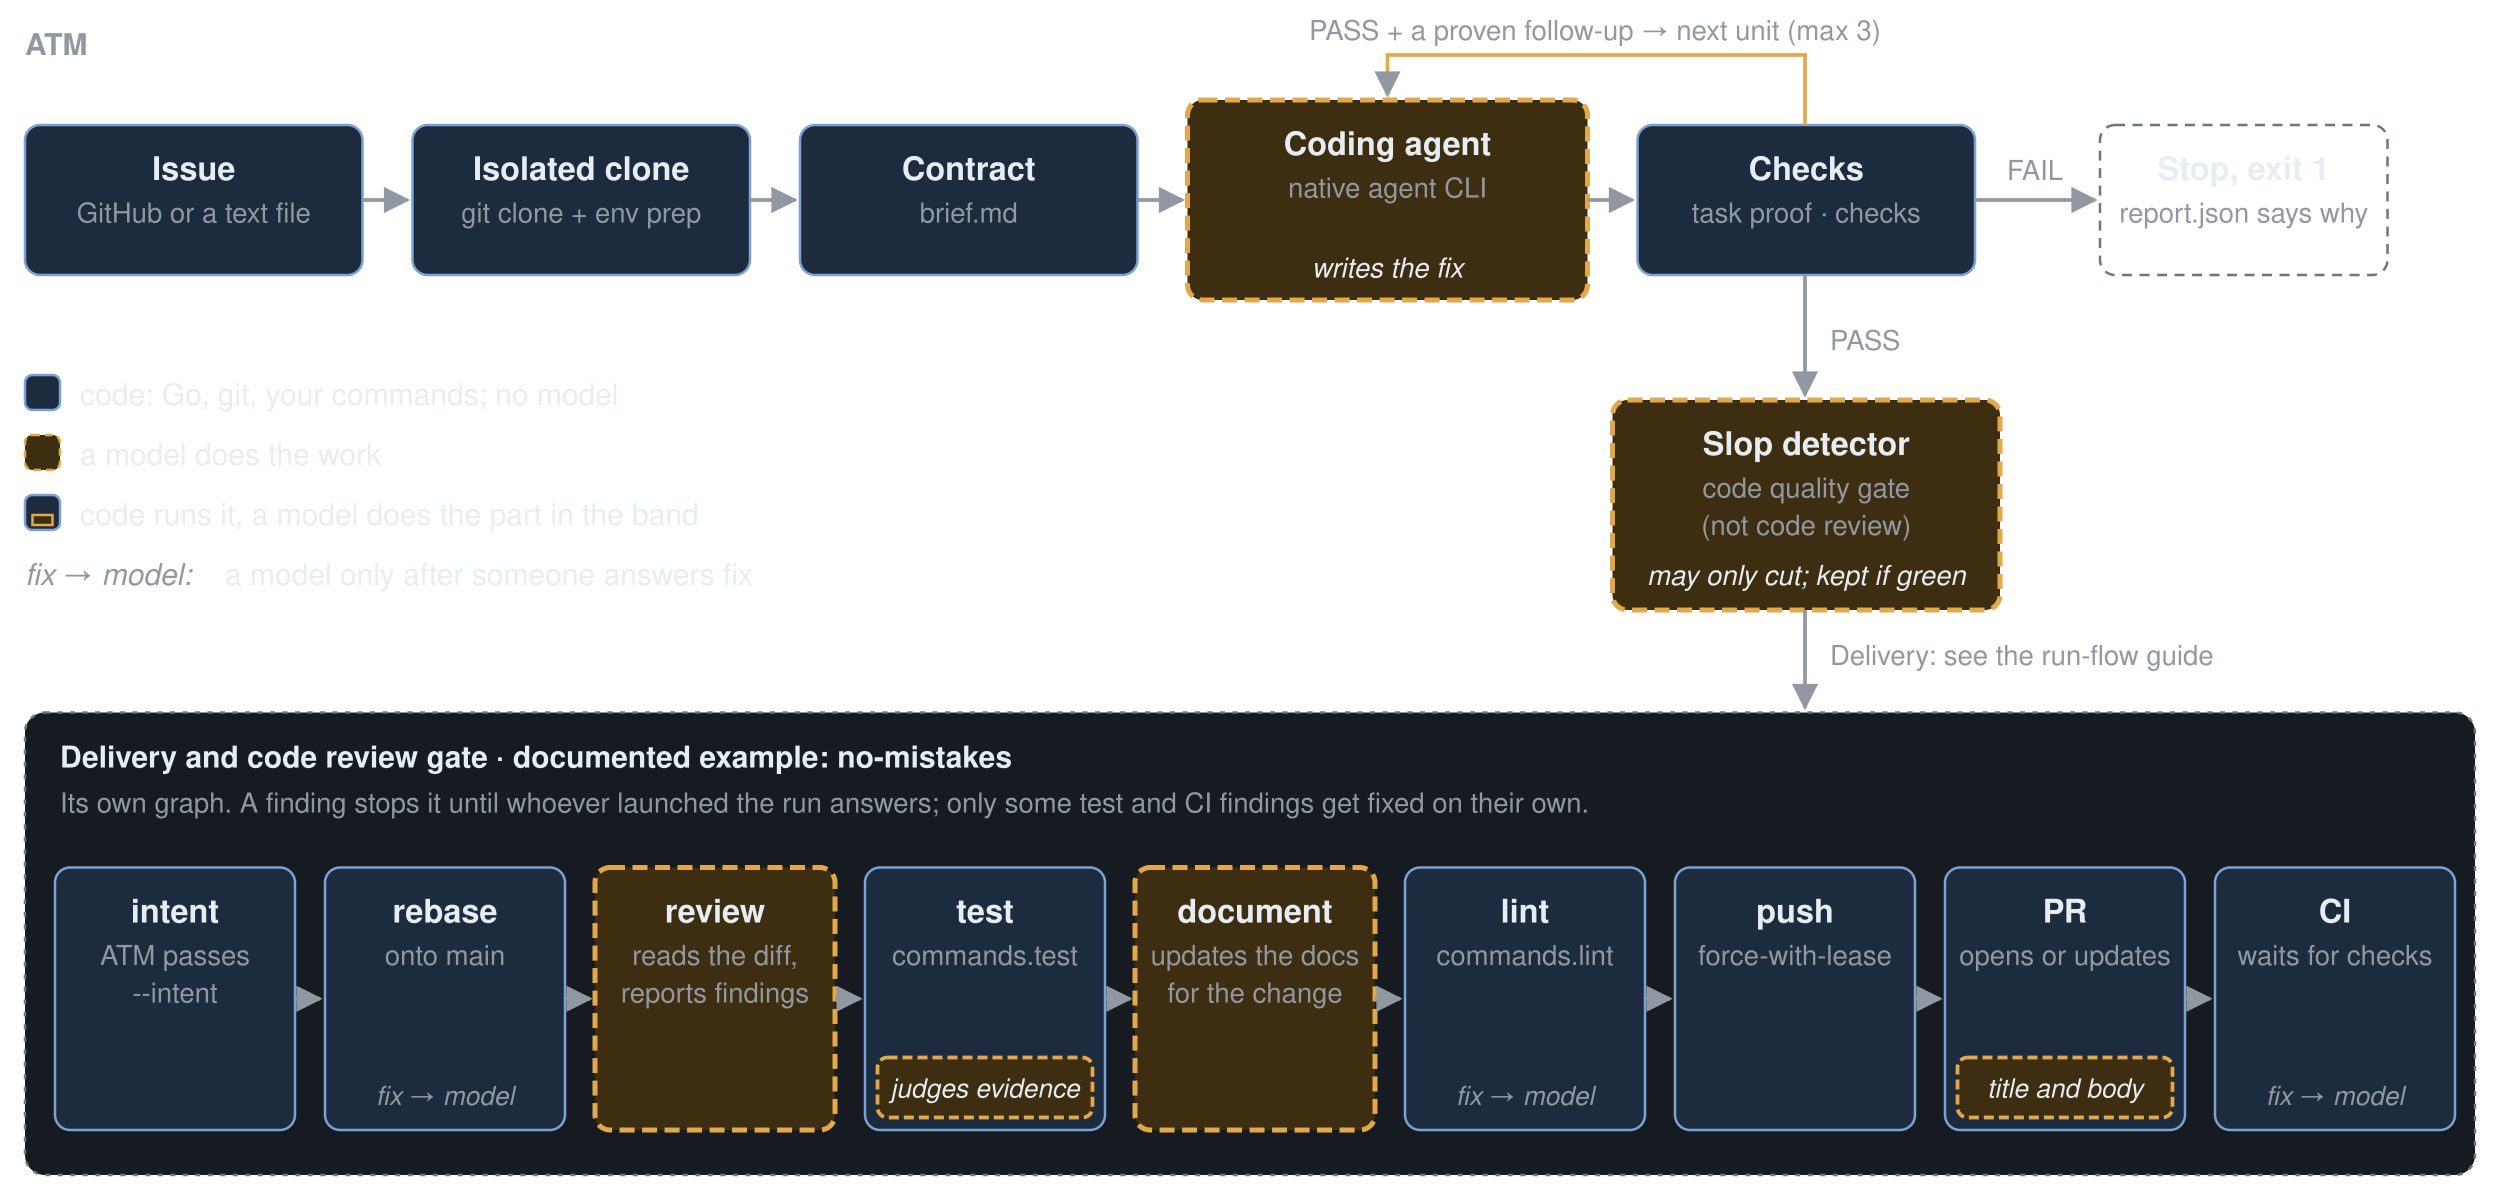
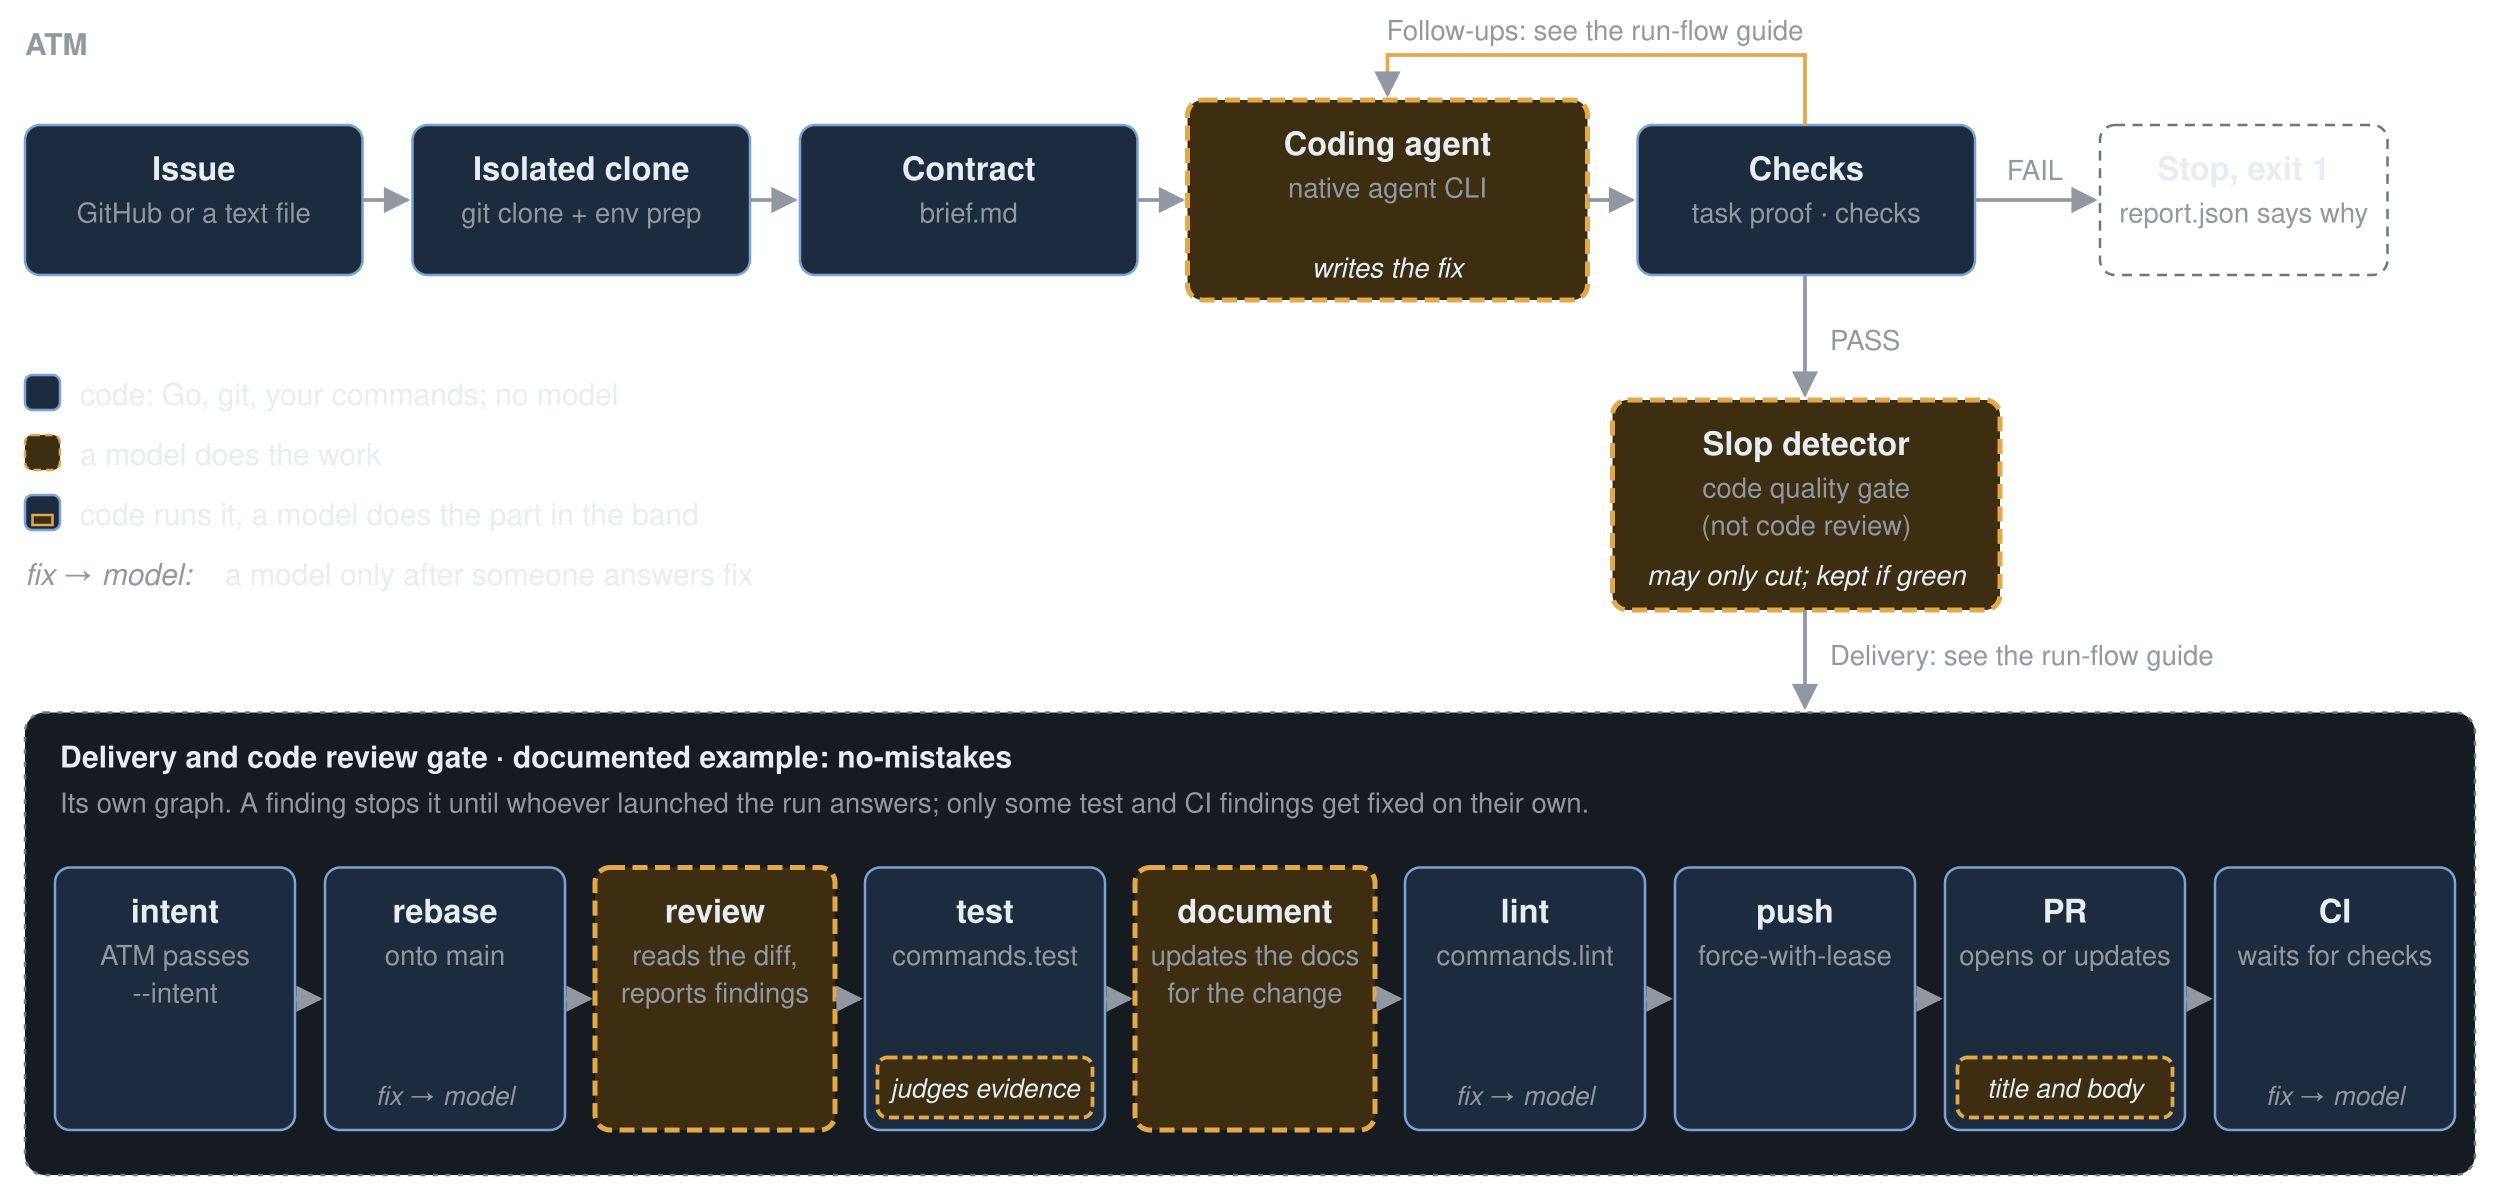
<svg xmlns="http://www.w3.org/2000/svg" viewBox="0 0 1000 480" width="1000" height="480" role="img" aria-label="ATM pipeline. Issue, isolated clone, contract, coding agent (model), checks. FAIL stops the run. PASS goes to the slop detector, a code quality gate where a model may only cut, then to Delivery (see the run-flow guide) and the configured code review gate. The shipped example is no-mistakes, whose own pipeline mixes code and models: intent, rebase, review (model), test (command plus a model judging the evidence), document (model), lint, push, PR (model writes title and body), CI. Rebase, lint and CI call a model only after a fix answer.">
  <defs>
    <marker id="ar" viewBox="0 0 10 10" refX="9" refY="5" markerWidth="7" markerHeight="7" orient="auto-start-reverse">
      <path d="M0 0L10 5L0 10z" fill="#9198a1" />
    </marker>
  </defs>
  <g font-family="-apple-system,BlinkMacSystemFont,'Segoe UI',Helvetica,Arial,sans-serif" font-size="13" fill="#e6edf3">
    <text x="10" y="22" text-anchor="start" font-size="12" font-weight="700" fill="#9198a1">ATM</text>
    <rect x="10" y="50" width="135" height="60" rx="6" fill="#1c2b3d" stroke="#7aa2d6" />
    <text x="77.5" y="72" text-anchor="middle" font-weight="600">Issue</text>
    <text x="77.5" y="89" text-anchor="middle" font-size="11" fill="#9198a1">GitHub or a text file</text>
    <rect x="165" y="50" width="135" height="60" rx="6" fill="#1c2b3d" stroke="#7aa2d6" />
    <text x="232.5" y="72" text-anchor="middle" font-weight="600">Isolated clone</text>
    <text x="232.5" y="89" text-anchor="middle" font-size="11" fill="#9198a1">git clone + env prep</text>
    <rect x="320" y="50" width="135" height="60" rx="6" fill="#1c2b3d" stroke="#7aa2d6" />
    <text x="387.5" y="72" text-anchor="middle" font-weight="600">Contract</text>
    <text x="387.5" y="89" text-anchor="middle" font-size="11" fill="#9198a1">brief.md</text>
    <rect x="475" y="40" width="160" height="80" rx="6" fill="#3d2e12" stroke="#e3a84a" stroke-width="2" stroke-dasharray="6 3" />
    <text x="555.0" y="62" text-anchor="middle" font-weight="700">Coding agent</text>
    <text x="555.0" y="79" text-anchor="middle" font-size="11" fill="#9198a1">native agent CLI</text>
    <text x="555" y="111" text-anchor="middle" font-size="11" font-style="italic">writes the fix</text>
    <rect x="655" y="50" width="135" height="60" rx="6" fill="#1c2b3d" stroke="#7aa2d6" />
    <text x="722.5" y="72" text-anchor="middle" font-weight="600">Checks</text>
    <text x="722.5" y="89" text-anchor="middle" font-size="11" fill="#9198a1">task proof · checks</text>
    <rect x="840" y="50" width="115" height="60" rx="6" fill="none" stroke="#6e7681" stroke-dasharray="4 3" />
    <text x="897.5" y="72" text-anchor="middle" font-weight="600">Stop, exit 1</text>
    <text x="897.5" y="89" text-anchor="middle" font-size="11" fill="#9198a1">report.json says why</text>
    <path d="M145 80H163" stroke="#9198a1" stroke-width="1.5" fill="none" marker-end="url(#ar)" />
    <path d="M300 80H318" stroke="#9198a1" stroke-width="1.5" fill="none" marker-end="url(#ar)" />
    <path d="M455 80H473" stroke="#9198a1" stroke-width="1.5" fill="none" marker-end="url(#ar)" />
    <path d="M635 80H653" stroke="#9198a1" stroke-width="1.5" fill="none" marker-end="url(#ar)" />
    <path d="M790 80H838" stroke="#9198a1" stroke-width="1.5" fill="none" marker-end="url(#ar)" />
    <text x="814" y="72" text-anchor="middle" font-size="11" fill="#9198a1">FAIL</text>
    <path d="M722 50V22H555V38" stroke="#e3a84a" stroke-width="1.5" fill="none" marker-end="url(#ar)" />
-     <text x="638" y="16" text-anchor="middle" font-size="11" fill="#9198a1">PASS + a proven follow-up → next unit (max 3)</text>
+     <text x="638" y="16" text-anchor="middle" font-size="11" fill="#9198a1">Follow-ups: see the run-flow guide</text>
    <rect x="645" y="160" width="155" height="84" rx="6" fill="#3d2e12" stroke="#e3a84a" stroke-width="2" stroke-dasharray="6 3" />
    <text x="722.5" y="182" text-anchor="middle" font-weight="700">Slop detector</text>
    <text x="722.5" y="199" text-anchor="middle" font-size="11" fill="#9198a1">code quality gate</text>
    <text x="722.5" y="214" text-anchor="middle" font-size="11" fill="#9198a1">(not code review)</text>
    <text x="722.5" y="234" text-anchor="middle" font-size="11" font-style="italic">may only cut; kept if green</text>
    <path d="M722 110V158" stroke="#9198a1" stroke-width="1.5" fill="none" marker-end="url(#ar)" />
    <text x="732" y="140" text-anchor="start" font-size="11" fill="#9198a1">PASS</text>
    <rect x="10" y="150" width="14" height="14" rx="3" fill="#1c2b3d" stroke="#7aa2d6" />
    <text x="32" y="162" text-anchor="start" font-size="12">code: Go, git, your commands; no model</text>
    <rect x="10" y="174" width="14" height="14" rx="3" fill="#3d2e12" stroke="#e3a84a" stroke-dasharray="3 2" />
    <text x="32" y="186" text-anchor="start" font-size="12">a model does the work</text>
    <rect x="10" y="198" width="14" height="14" rx="3" fill="#1c2b3d" stroke="#7aa2d6" />
    <rect x="13" y="206" width="8" height="4" fill="#3d2e12" stroke="#e3a84a" stroke-width="1" />
    <text x="32" y="210" text-anchor="start" font-size="12">code runs it, a model does the part in the band</text>
    <text x="10" y="234" text-anchor="start" font-size="12" font-style="italic" fill="#9198a1">fix → model:</text>
    <text x="90" y="234" text-anchor="start" font-size="12">a model only after someone answers fix</text>
    <path d="M722 244V283" stroke="#9198a1" stroke-width="1.5" fill="none" marker-end="url(#ar)" />
    <text x="732" y="266" text-anchor="start" font-size="11" fill="#9198a1">Delivery: see the run-flow guide</text>
    <rect x="10" y="285" width="980" height="185" rx="8" fill="#161b22" stroke="#6e7681" stroke-dasharray="2 3" />
    <text x="24" y="307" text-anchor="start" font-size="12" font-weight="700">Delivery and code review gate · documented example: no-mistakes</text>
    <text x="24" y="325" text-anchor="start" font-size="11" fill="#9198a1">Its own graph. A finding stops it until whoever launched the run answers; only some test and CI findings get fixed on their own.</text>
    <rect x="22" y="347" width="96" height="105" rx="6" fill="#1c2b3d" stroke="#7aa2d6" />
    <text x="70.0" y="369" text-anchor="middle" font-weight="600">intent</text>
    <text x="70.0" y="386" text-anchor="middle" font-size="11" fill="#9198a1">ATM passes</text>
    <text x="70.0" y="401" text-anchor="middle" font-size="11" fill="#9198a1">--intent</text>
    <path d="M118 399.5H128" stroke="#9198a1" stroke-width="1.5" fill="none" marker-end="url(#ar)" />
    <rect x="130" y="347" width="96" height="105" rx="6" fill="#1c2b3d" stroke="#7aa2d6" />
    <text x="178.0" y="369" text-anchor="middle" font-weight="600">rebase</text>
    <text x="178.0" y="386" text-anchor="middle" font-size="11" fill="#9198a1">onto main</text>
    <text x="178.0" y="442" text-anchor="middle" font-size="10.5" font-style="italic" fill="#9198a1">fix → model</text>
    <path d="M226 399.5H236" stroke="#9198a1" stroke-width="1.5" fill="none" marker-end="url(#ar)" />
    <rect x="238" y="347" width="96" height="105" rx="6" fill="#3d2e12" stroke="#e3a84a" stroke-width="2" stroke-dasharray="6 3" />
    <text x="286.0" y="369" text-anchor="middle" font-weight="700">review</text>
    <text x="286.0" y="386" text-anchor="middle" font-size="11" fill="#9198a1">reads the diff,</text>
    <text x="286.0" y="401" text-anchor="middle" font-size="11" fill="#9198a1">reports findings</text>
    <path d="M334 399.5H344" stroke="#9198a1" stroke-width="1.5" fill="none" marker-end="url(#ar)" />
    <rect x="346" y="347" width="96" height="105" rx="6" fill="#1c2b3d" stroke="#7aa2d6" />
    <text x="394.0" y="369" text-anchor="middle" font-weight="600">test</text>
    <text x="394.0" y="386" text-anchor="middle" font-size="11" fill="#9198a1">commands.test</text>
    <rect x="351" y="423" width="86" height="24" rx="4" fill="#3d2e12" stroke="#e3a84a" stroke-width="1.5" stroke-dasharray="4 2" />
    <text x="394.0" y="439" text-anchor="middle" font-size="10.5" font-style="italic">judges evidence</text>
    <path d="M442 399.5H452" stroke="#9198a1" stroke-width="1.5" fill="none" marker-end="url(#ar)" />
    <rect x="454" y="347" width="96" height="105" rx="6" fill="#3d2e12" stroke="#e3a84a" stroke-width="2" stroke-dasharray="6 3" />
    <text x="502.0" y="369" text-anchor="middle" font-weight="700">document</text>
    <text x="502.0" y="386" text-anchor="middle" font-size="11" fill="#9198a1">updates the docs</text>
    <text x="502.0" y="401" text-anchor="middle" font-size="11" fill="#9198a1">for the change</text>
    <path d="M550 399.5H560" stroke="#9198a1" stroke-width="1.5" fill="none" marker-end="url(#ar)" />
    <rect x="562" y="347" width="96" height="105" rx="6" fill="#1c2b3d" stroke="#7aa2d6" />
    <text x="610.0" y="369" text-anchor="middle" font-weight="600">lint</text>
    <text x="610.0" y="386" text-anchor="middle" font-size="11" fill="#9198a1">commands.lint</text>
    <text x="610.0" y="442" text-anchor="middle" font-size="10.5" font-style="italic" fill="#9198a1">fix → model</text>
    <path d="M658 399.5H668" stroke="#9198a1" stroke-width="1.5" fill="none" marker-end="url(#ar)" />
    <rect x="670" y="347" width="96" height="105" rx="6" fill="#1c2b3d" stroke="#7aa2d6" />
    <text x="718.0" y="369" text-anchor="middle" font-weight="600">push</text>
    <text x="718.0" y="386" text-anchor="middle" font-size="11" fill="#9198a1">force-with-lease</text>
    <path d="M766 399.5H776" stroke="#9198a1" stroke-width="1.5" fill="none" marker-end="url(#ar)" />
    <rect x="778" y="347" width="96" height="105" rx="6" fill="#1c2b3d" stroke="#7aa2d6" />
    <text x="826.0" y="369" text-anchor="middle" font-weight="600">PR</text>
    <text x="826.0" y="386" text-anchor="middle" font-size="11" fill="#9198a1">opens or updates</text>
    <rect x="783" y="423" width="86" height="24" rx="4" fill="#3d2e12" stroke="#e3a84a" stroke-width="1.5" stroke-dasharray="4 2" />
    <text x="826.0" y="439" text-anchor="middle" font-size="10.5" font-style="italic">title and body</text>
    <path d="M874 399.5H884" stroke="#9198a1" stroke-width="1.5" fill="none" marker-end="url(#ar)" />
    <rect x="886" y="347" width="96" height="105" rx="6" fill="#1c2b3d" stroke="#7aa2d6" />
    <text x="934.0" y="369" text-anchor="middle" font-weight="600">CI</text>
    <text x="934.0" y="386" text-anchor="middle" font-size="11" fill="#9198a1">waits for checks</text>
    <text x="934.0" y="442" text-anchor="middle" font-size="10.5" font-style="italic" fill="#9198a1">fix → model</text>
  </g>
</svg>
